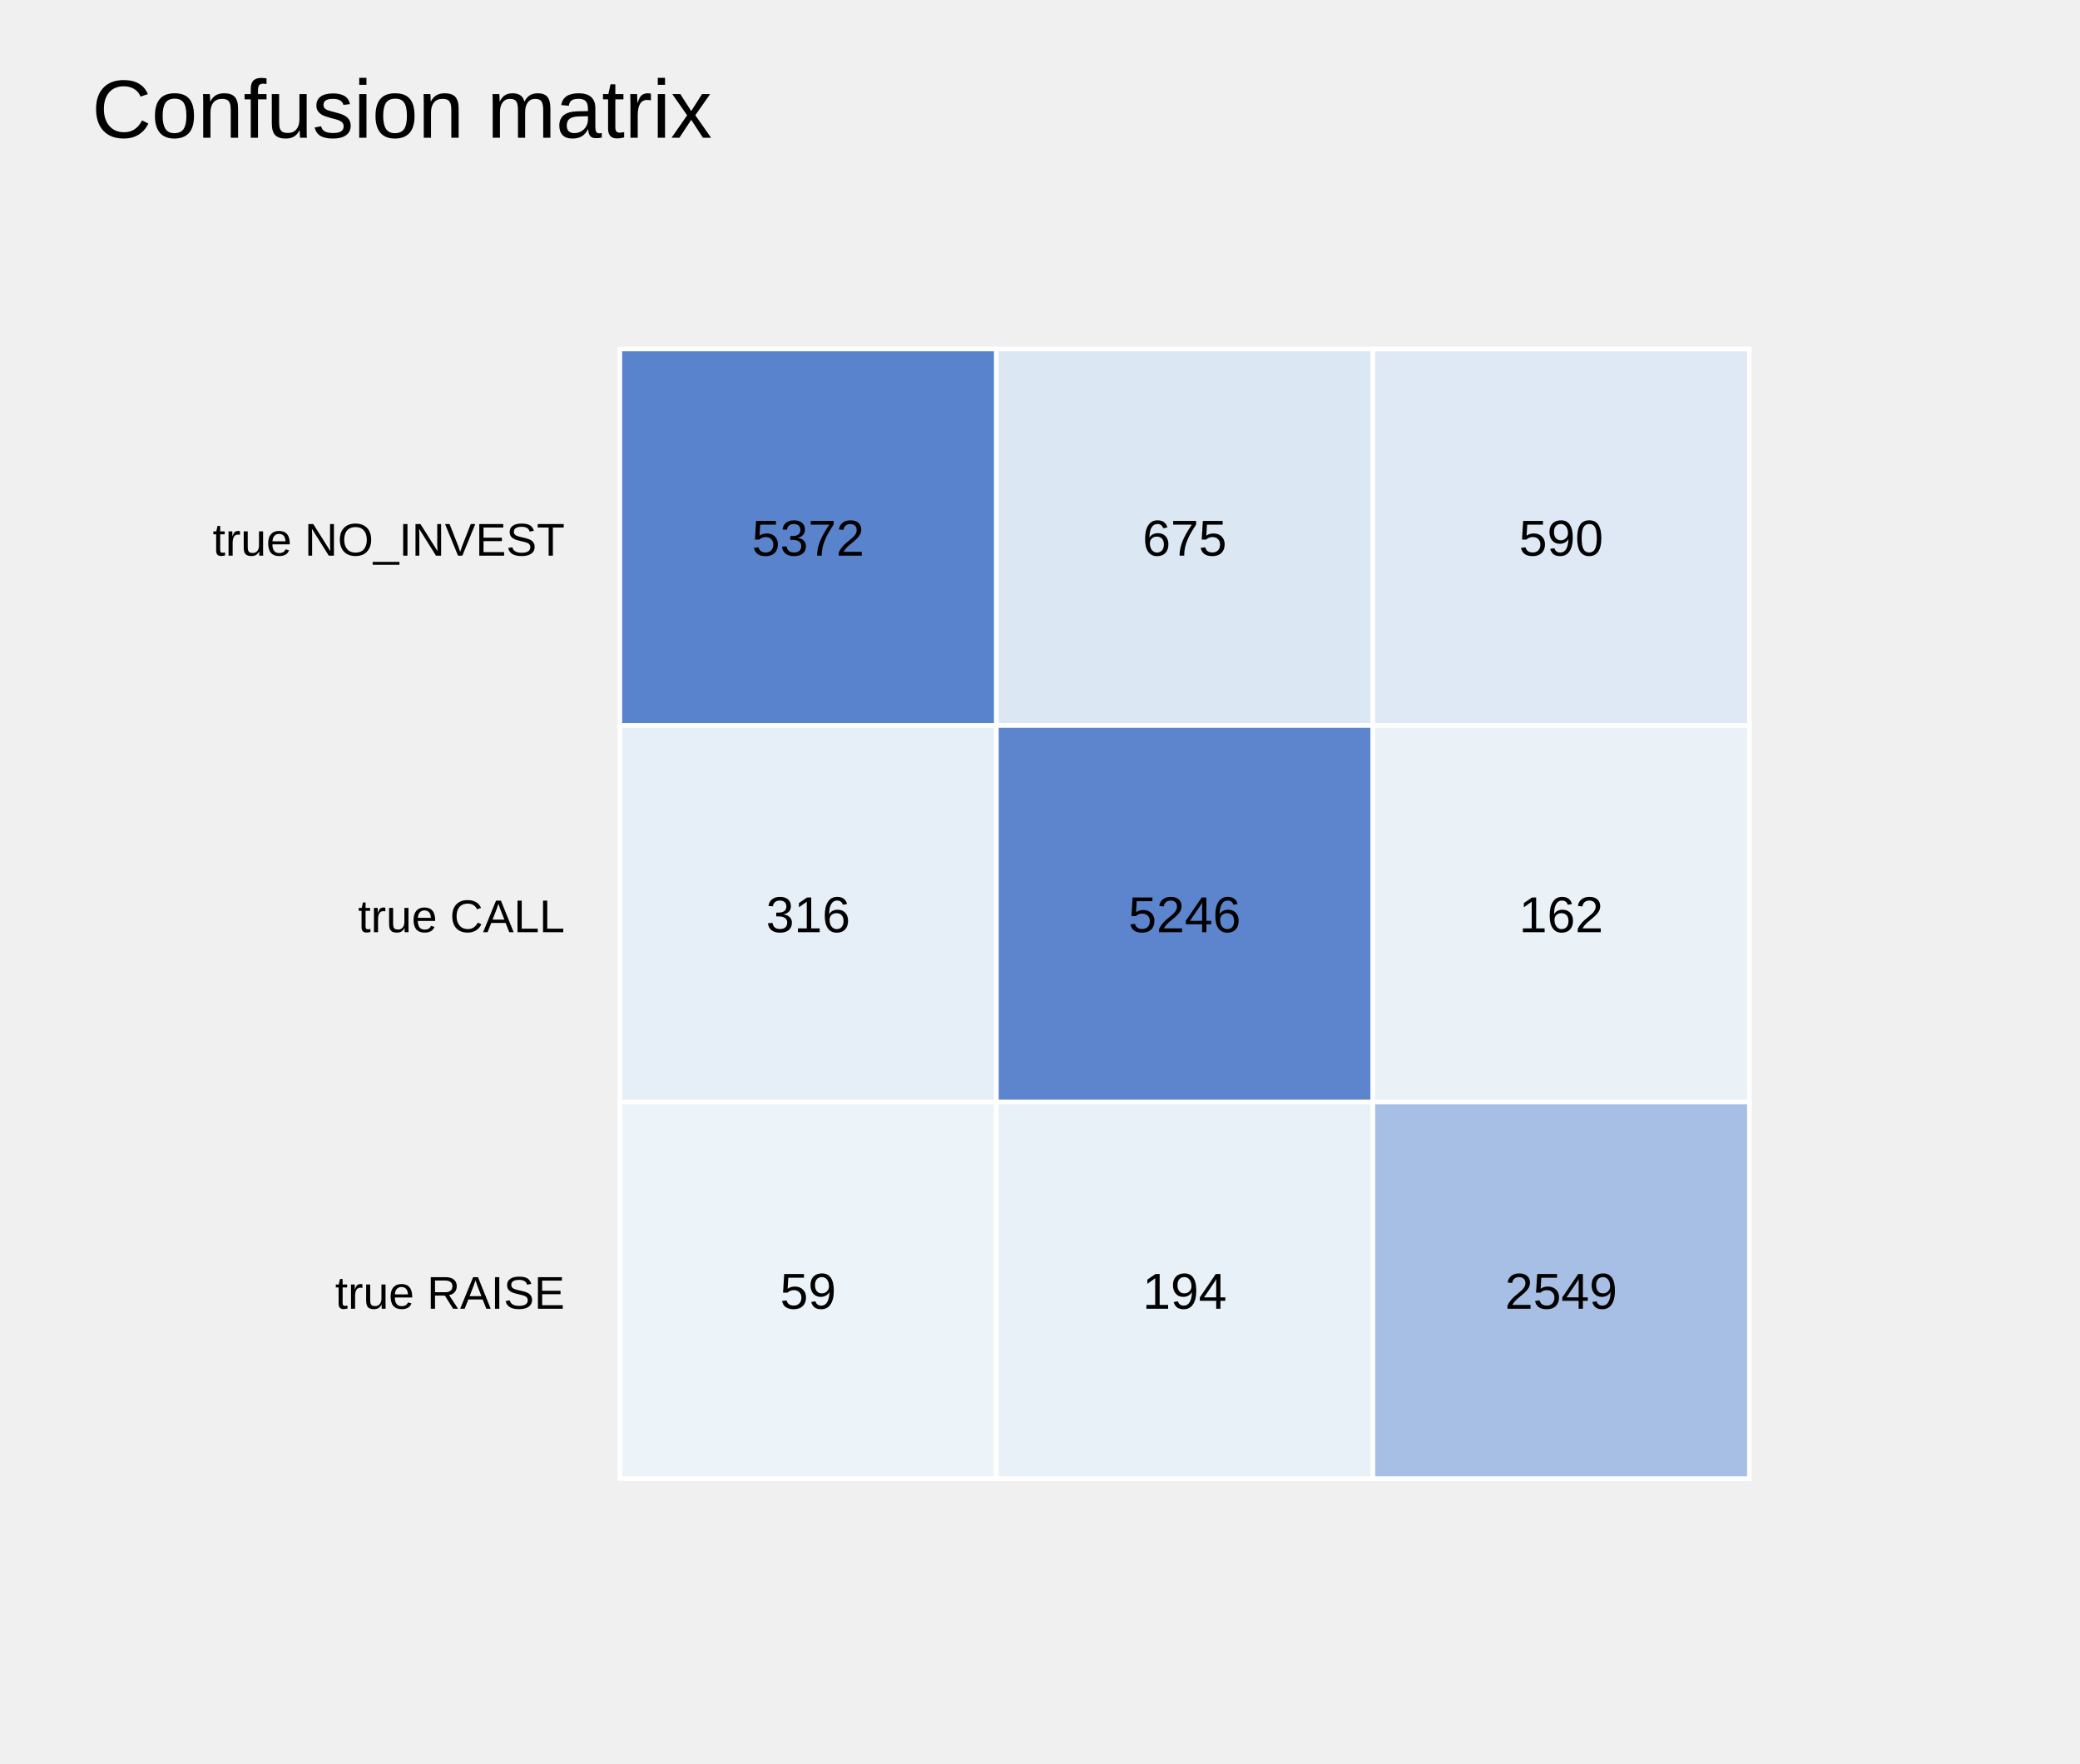
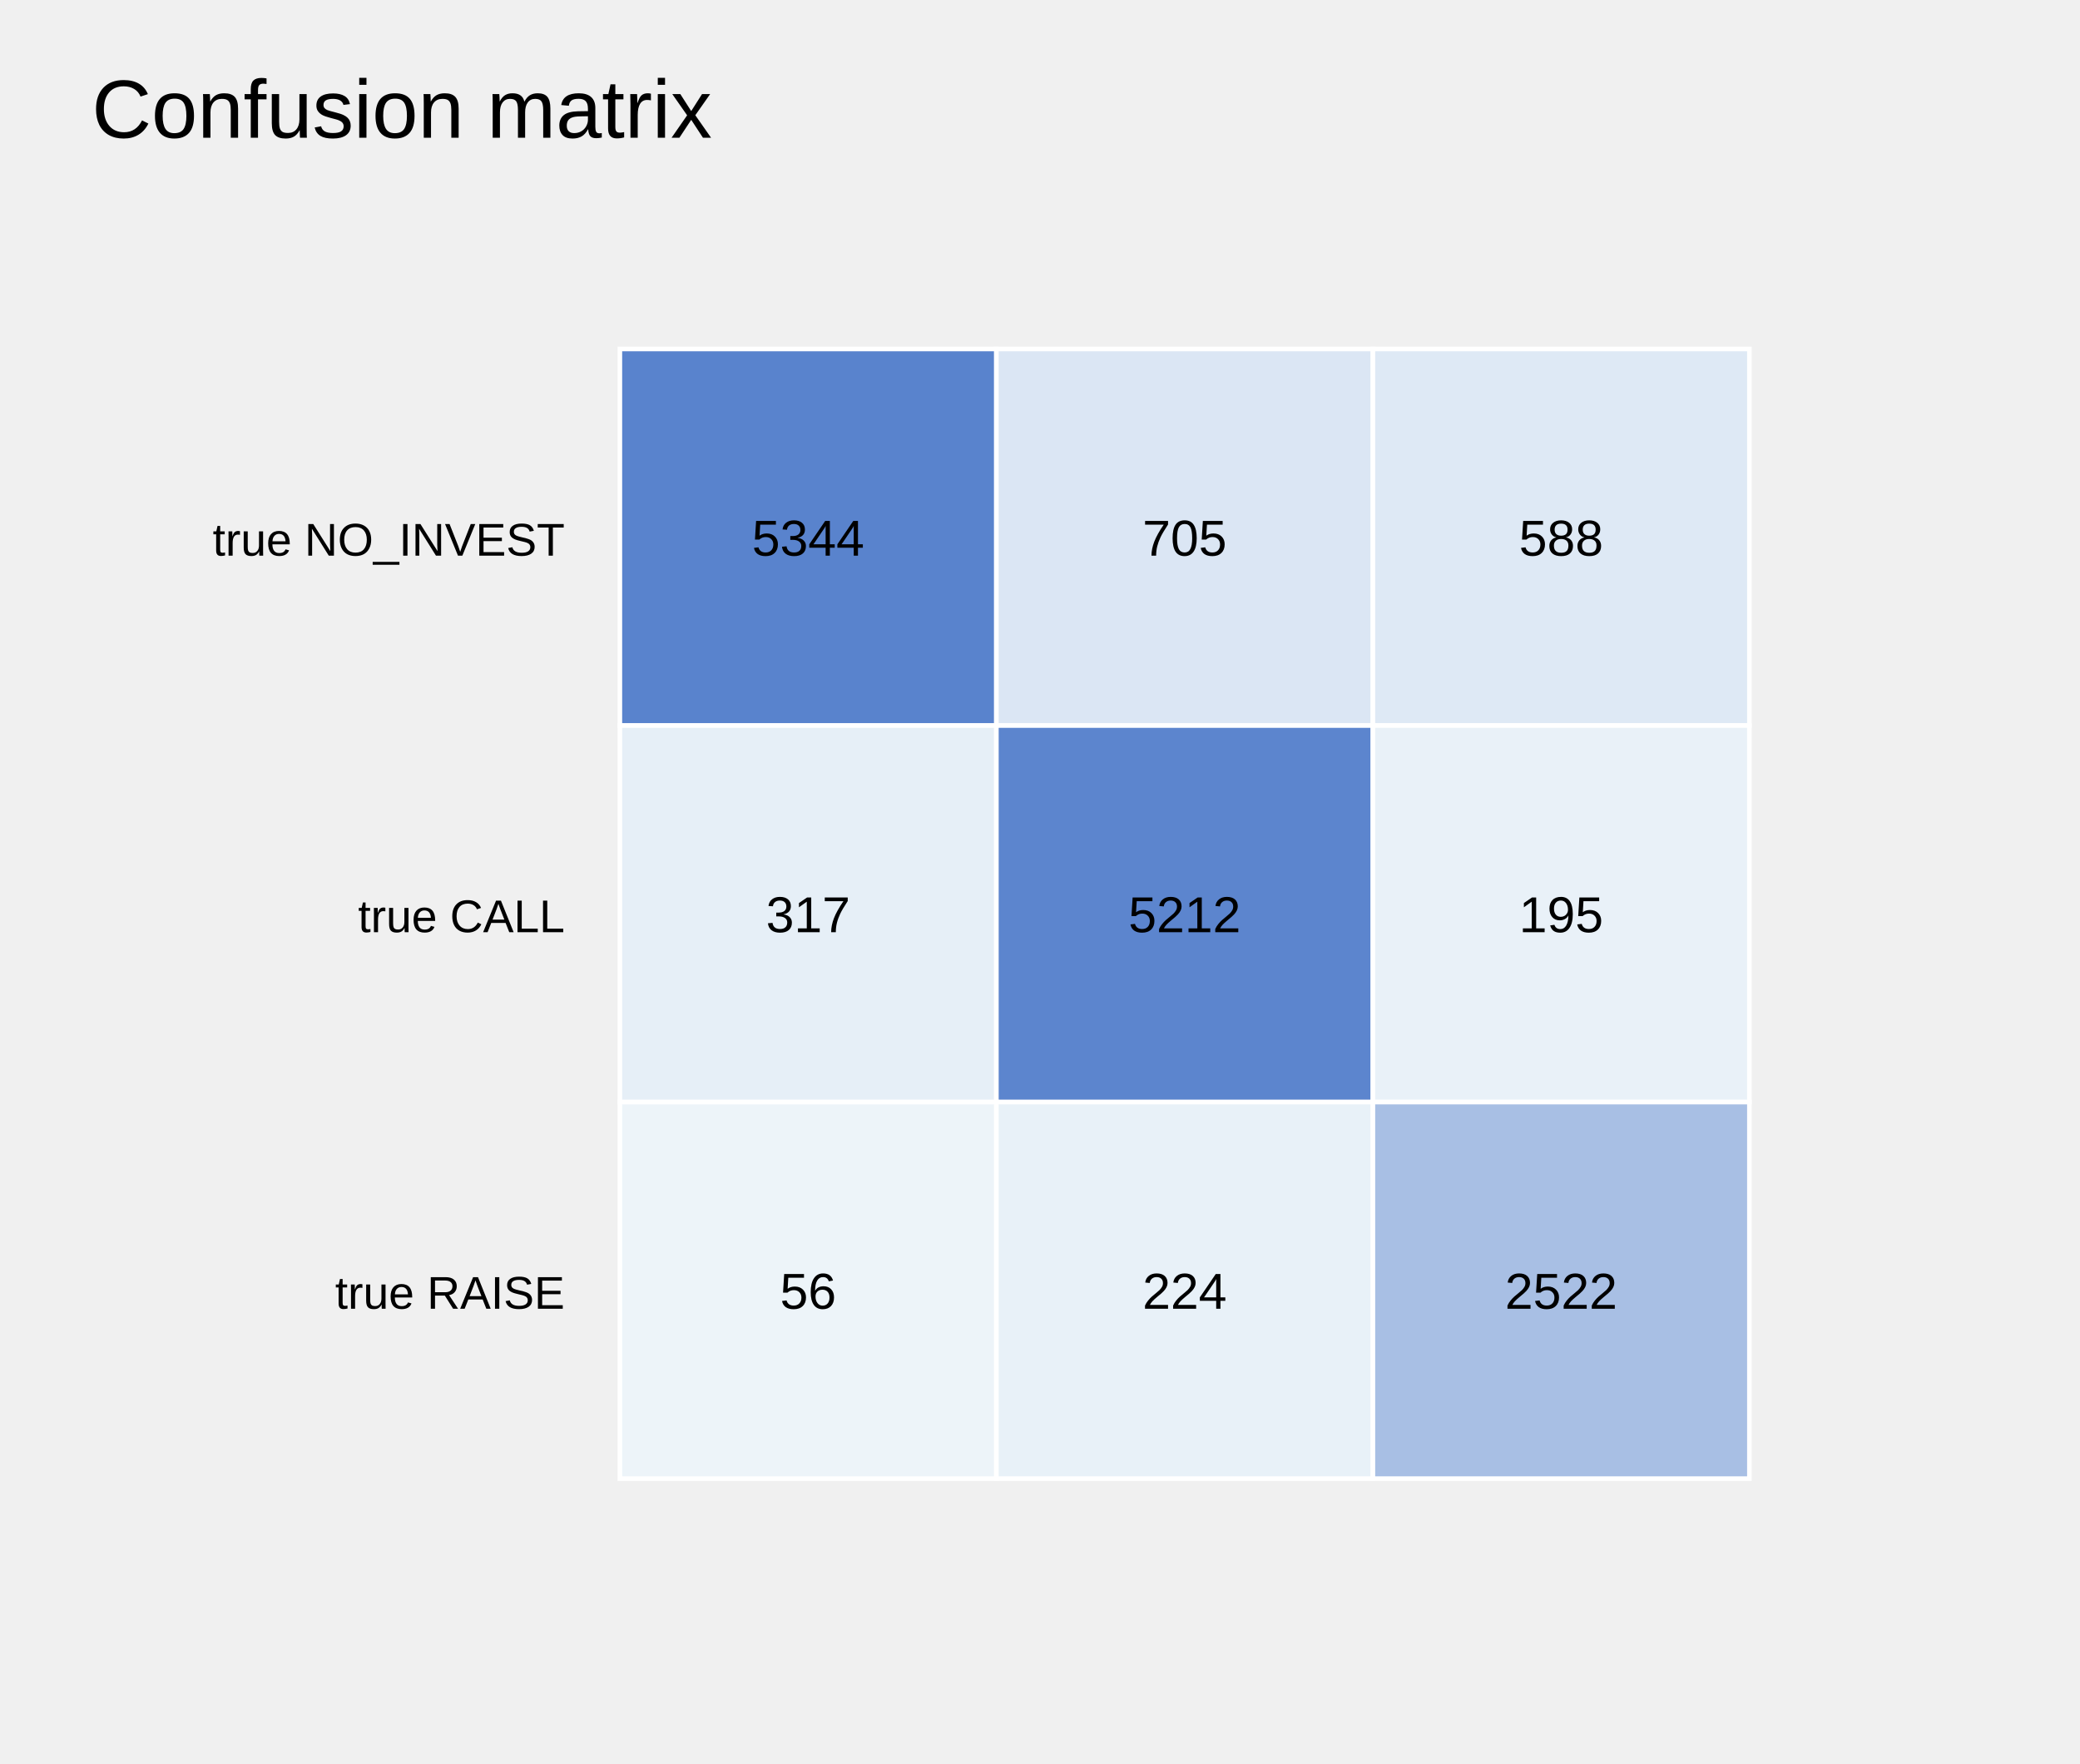
<svg xmlns="http://www.w3.org/2000/svg" width="453" height="384" viewBox="0 0 453 384">
  <text x="20" y="30" font-size="18" font-family="Arial">Confusion matrix</text>
  <text x="123" y="121.0" text-anchor="end" font-size="10" font-family="Arial">true NO_INVEST</text>
  <rect x="135" y="76" width="82" height="82" fill="#5983cd" stroke="#ffffff" />
-   <text x="176.0" y="121.0" text-anchor="middle" font-size="11" font-family="Arial">5372</text>
-   <rect x="217" y="76" width="82" height="82" fill="#dce7f4" stroke="#ffffff" />
-   <text x="258.0" y="121.0" text-anchor="middle" font-size="11" font-family="Arial">675</text>
+   <text x="176.0" y="121.0" text-anchor="middle" font-size="11" font-family="Arial">5344</text>
+   <rect x="217" y="76" width="82" height="82" fill="#dbe6f4" stroke="#ffffff" />
+   <text x="258.0" y="121.0" text-anchor="middle" font-size="11" font-family="Arial">705</text>
  <rect x="299" y="76" width="82" height="82" fill="#dee9f5" stroke="#ffffff" />
-   <text x="340.0" y="121.0" text-anchor="middle" font-size="11" font-family="Arial">590</text>
+   <text x="340.0" y="121.0" text-anchor="middle" font-size="11" font-family="Arial">588</text>
  <text x="123" y="203.0" text-anchor="end" font-size="10" font-family="Arial">true CALL</text>
  <rect x="135" y="158" width="82" height="82" fill="#e6eff7" stroke="#ffffff" />
-   <text x="176.0" y="203.0" text-anchor="middle" font-size="11" font-family="Arial">316</text>
+   <text x="176.0" y="203.0" text-anchor="middle" font-size="11" font-family="Arial">317</text>
  <rect x="217" y="158" width="82" height="82" fill="#5c85ce" stroke="#ffffff" />
-   <text x="258.0" y="203.0" text-anchor="middle" font-size="11" font-family="Arial">5246</text>
-   <rect x="299" y="158" width="82" height="82" fill="#eaf2f8" stroke="#ffffff" />
-   <text x="340.0" y="203.0" text-anchor="middle" font-size="11" font-family="Arial">162</text>
+   <text x="258.0" y="203.0" text-anchor="middle" font-size="11" font-family="Arial">5212</text>
+   <rect x="299" y="158" width="82" height="82" fill="#e9f1f8" stroke="#ffffff" />
+   <text x="340.0" y="203.0" text-anchor="middle" font-size="11" font-family="Arial">195</text>
  <text x="123" y="285.0" text-anchor="end" font-size="10" font-family="Arial">true RAISE</text>
  <rect x="135" y="240" width="82" height="82" fill="#edf4f9" stroke="#ffffff" />
-   <text x="176.0" y="285.0" text-anchor="middle" font-size="11" font-family="Arial">59</text>
-   <rect x="217" y="240" width="82" height="82" fill="#e9f1f8" stroke="#ffffff" />
-   <text x="258.0" y="285.0" text-anchor="middle" font-size="11" font-family="Arial">194</text>
-   <rect x="299" y="240" width="82" height="82" fill="#a7bfe4" stroke="#ffffff" />
-   <text x="340.0" y="285.0" text-anchor="middle" font-size="11" font-family="Arial">2549</text>
+   <text x="176.0" y="285.0" text-anchor="middle" font-size="11" font-family="Arial">56</text>
+   <rect x="217" y="240" width="82" height="82" fill="#e8f1f8" stroke="#ffffff" />
+   <text x="258.0" y="285.0" text-anchor="middle" font-size="11" font-family="Arial">224</text>
+   <rect x="299" y="240" width="82" height="82" fill="#a8bfe4" stroke="#ffffff" />
+   <text x="340.0" y="285.0" text-anchor="middle" font-size="11" font-family="Arial">2522</text>
</svg>
